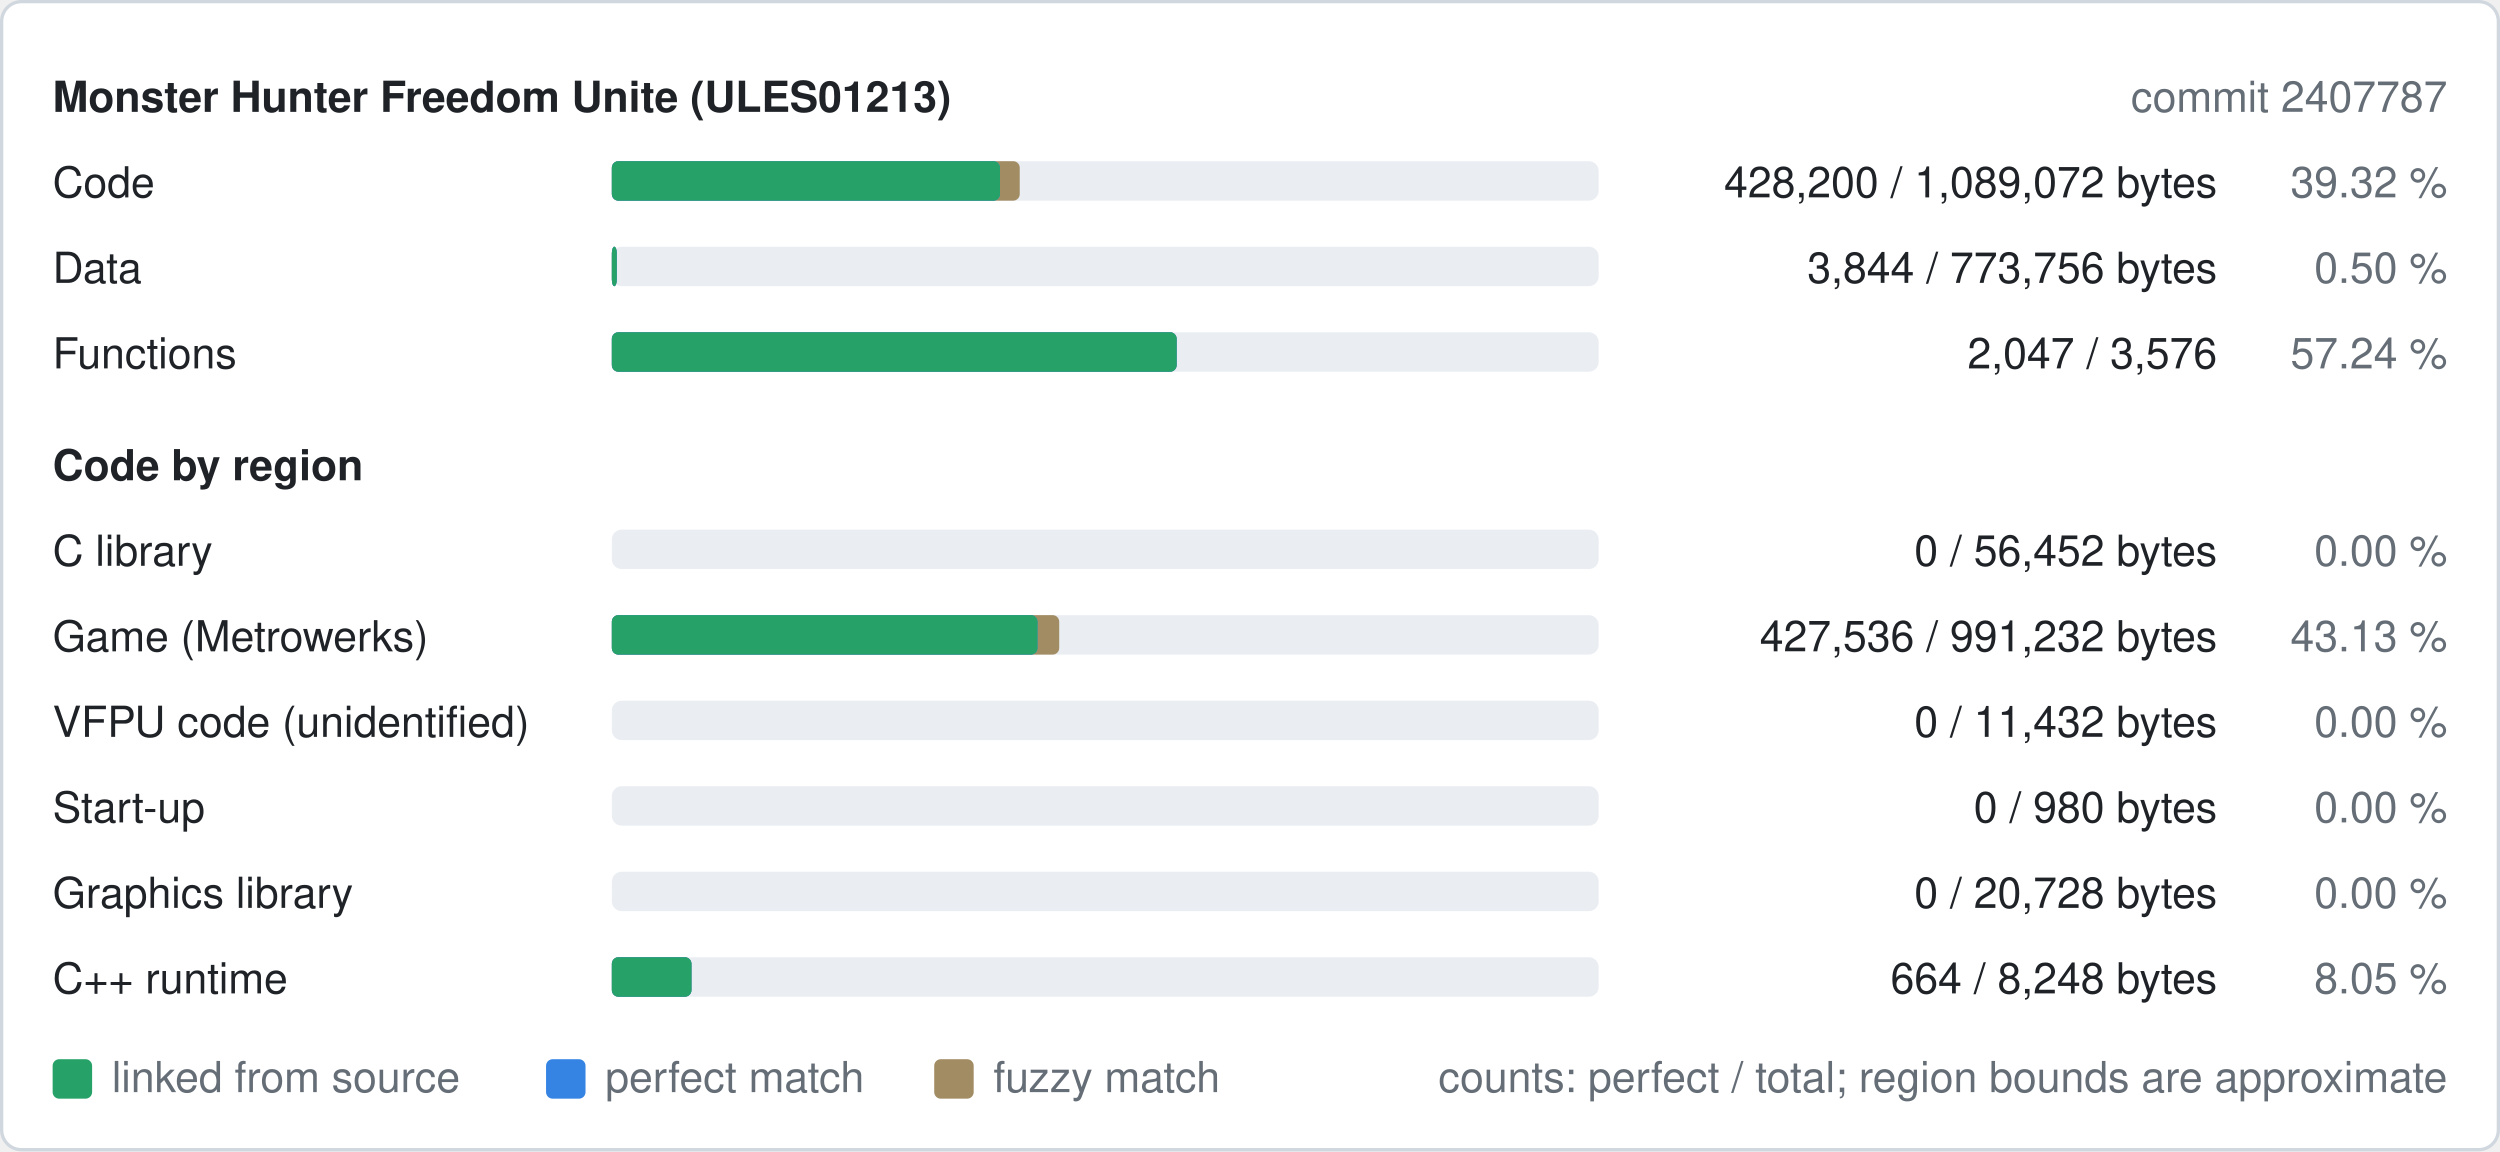
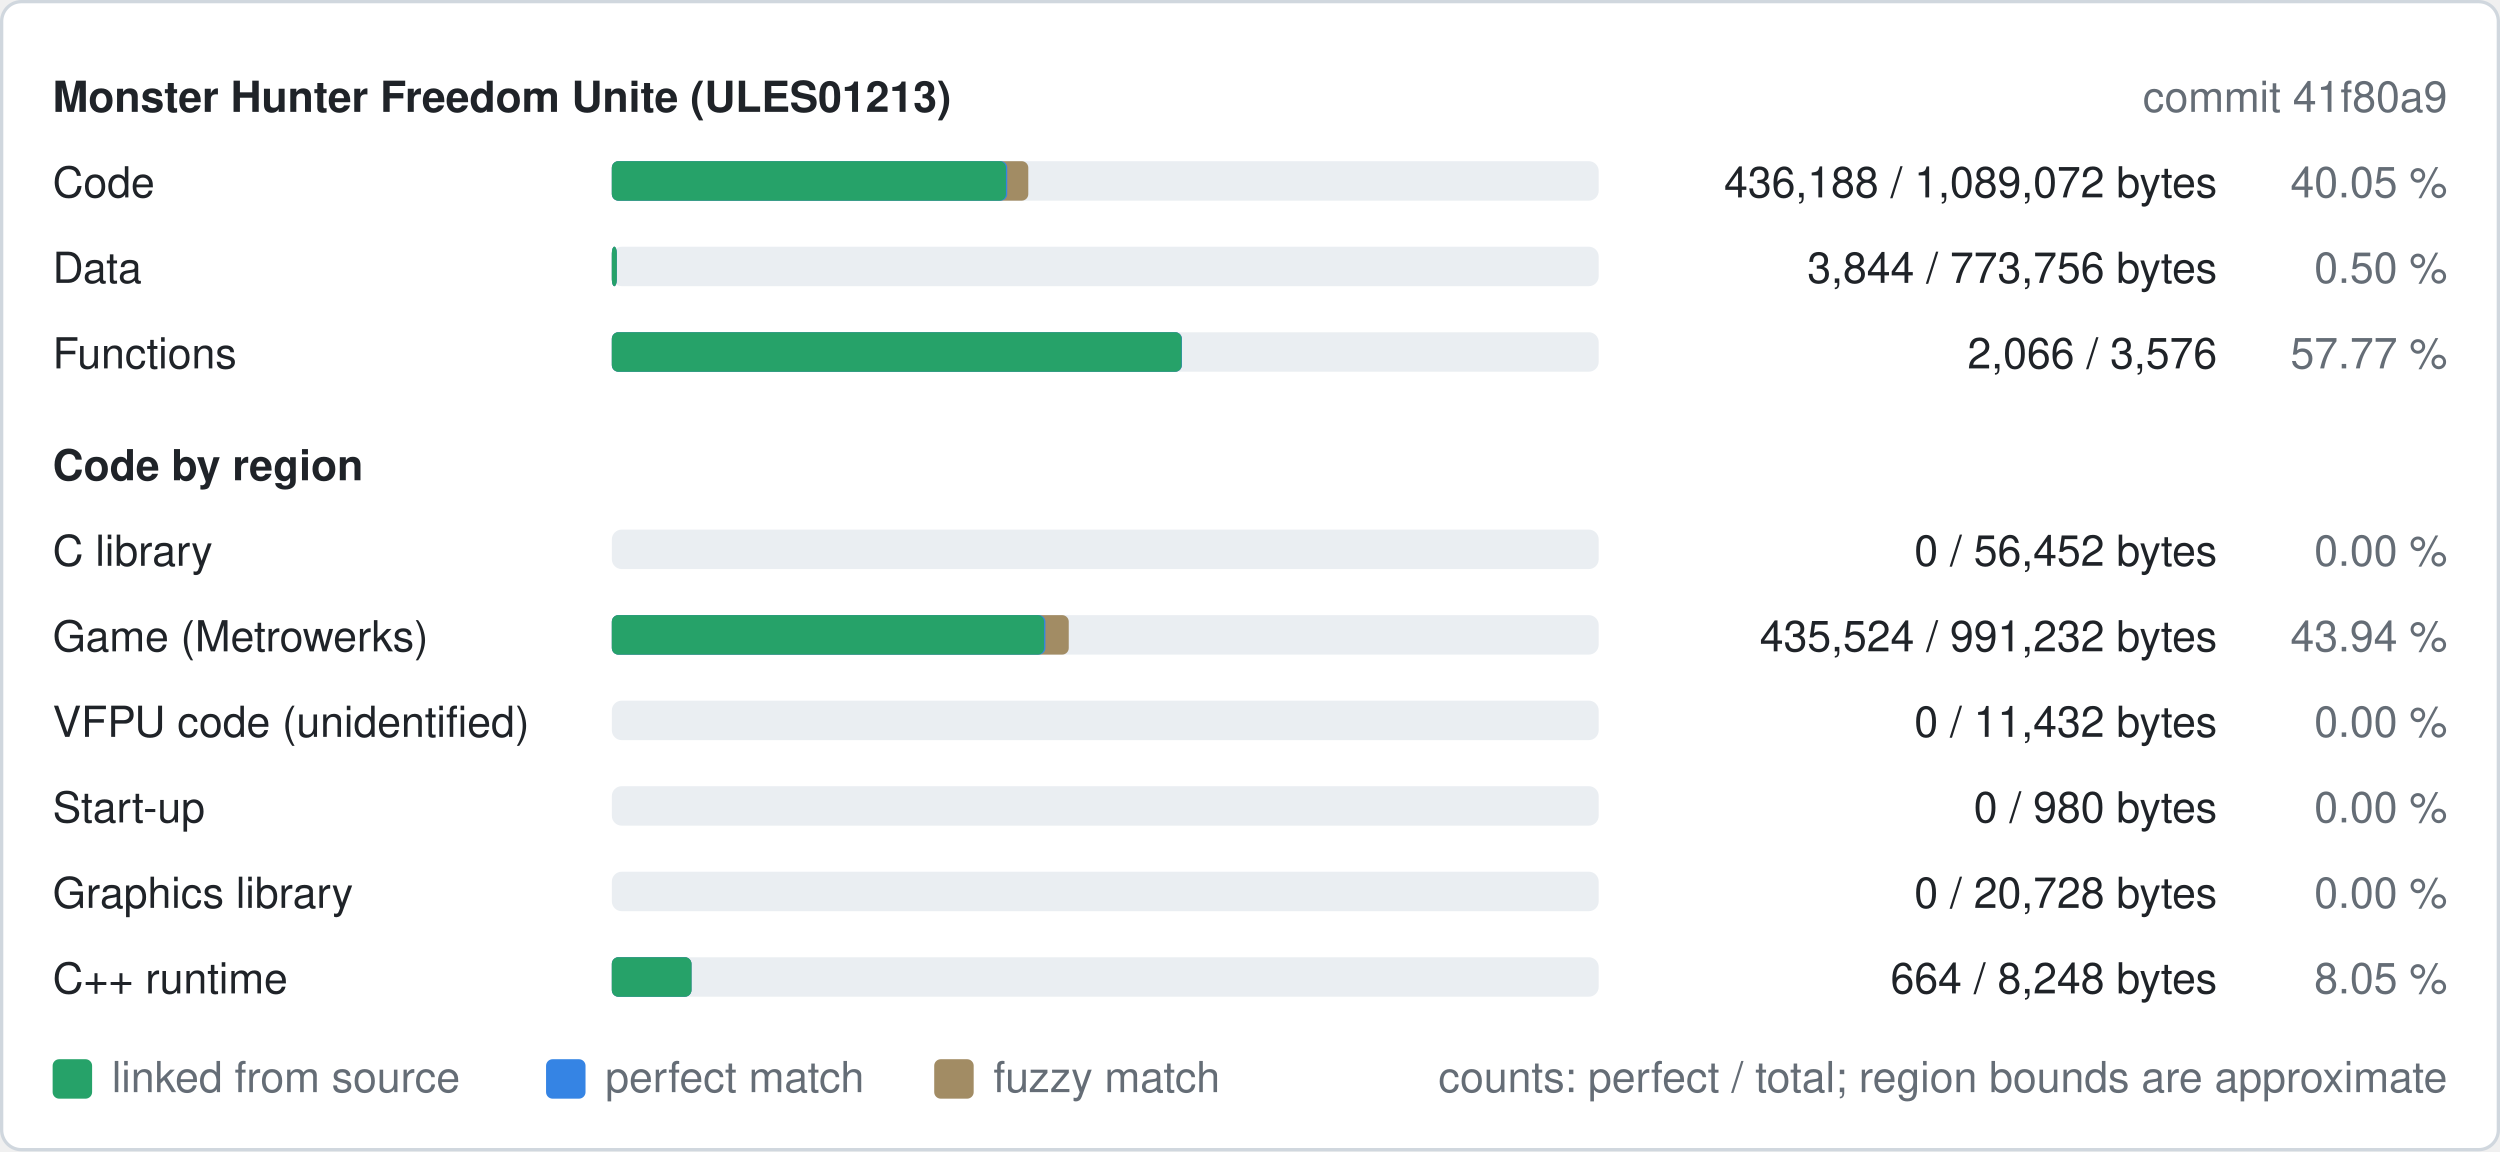
<svg xmlns="http://www.w3.org/2000/svg" width="760" height="350" viewBox="0 0 760 350" role="img" aria-label="Decompilation progress of ULES01213">
  <style>
text{font-family:-apple-system,BlinkMacSystemFont,"Segoe UI",Helvetica,Arial,sans-serif;font-size:13px}
.b{font-weight:600}
.bg{fill:#ffffff;stroke:#d0d7de}.t{fill:#1f2328}.m{fill:#656d76}.track{fill:#eaeef2}.fuzzy{fill:#a28c64}.perfect{fill:#3584e4}.linked{fill:#26a269}
@media (prefers-color-scheme: dark){.bg{fill:#0d1117;stroke:#30363d}.t{fill:#e6edf3}.m{fill:#8d96a0}.track{fill:#21262d}.fuzzy{fill:#a28c64}.perfect{fill:#3584e4}.linked{fill:#2ec27e}}
</style>
  <rect class="bg" x="0.5" y="0.5" width="759" height="349" rx="6" />
  <text class="t b" x="16" y="34">Monster Hunter Freedom Unite (ULES01213)</text>
-   <text class="m" x="744" y="34" text-anchor="end">commit 2407787</text>
+   <text class="m" x="744" y="34" text-anchor="end">commit 41f80a9</text>
  <text class="t" x="16" y="60">Code</text>
  <rect class="track" x="186" y="49" width="300" height="12" rx="3" />
-   <rect class="fuzzy" x="186" y="49" width="124.0" height="12" rx="2" />
-   <rect class="perfect" x="186" y="49" width="118.0" height="12" rx="2" />
-   <rect class="linked" x="186" y="49" width="118.0" height="12" rx="2" />
-   <text class="t" x="674" y="60" text-anchor="end">428,200 / 1,089,072 bytes</text>
-   <text class="m" x="744" y="60" text-anchor="end">39.32 %</text>
+   <rect class="fuzzy" x="186" y="49" width="126.6" height="12" rx="2" />
+   <rect class="perfect" x="186" y="49" width="120.2" height="12" rx="2" />
+   <rect class="linked" x="186" y="49" width="119.8" height="12" rx="2" />
+   <text class="t" x="674" y="60" text-anchor="end">436,188 / 1,089,072 bytes</text>
+   <text class="m" x="744" y="60" text-anchor="end">40.05 %</text>
  <text class="t" x="16" y="86">Data</text>
  <rect class="track" x="186" y="75" width="300" height="12" rx="3" />
  <rect class="fuzzy" x="186" y="75" width="1.5" height="12" rx="2" />
  <rect class="perfect" x="186" y="75" width="1.5" height="12" rx="2" />
  <rect class="linked" x="186" y="75" width="1.5" height="12" rx="2" />
  <text class="t" x="674" y="86" text-anchor="end">3,844 / 773,756 bytes</text>
  <text class="m" x="744" y="86" text-anchor="end">0.50 %</text>
  <text class="t" x="16" y="112">Functions</text>
  <rect class="track" x="186" y="101" width="300" height="12" rx="3" />
-   <rect class="fuzzy" x="186" y="101" width="171.7" height="12" rx="2" />
-   <rect class="perfect" x="186" y="101" width="171.7" height="12" rx="2" />
-   <rect class="linked" x="186" y="101" width="171.7" height="12" rx="2" />
-   <text class="t" x="674" y="112" text-anchor="end">2,047 / 3,576</text>
-   <text class="m" x="744" y="112" text-anchor="end">57.24 %</text>
+   <rect class="fuzzy" x="186" y="101" width="173.3" height="12" rx="2" />
+   <rect class="perfect" x="186" y="101" width="173.3" height="12" rx="2" />
+   <rect class="linked" x="186" y="101" width="173.2" height="12" rx="2" />
+   <text class="t" x="674" y="112" text-anchor="end">2,066 / 3,576</text>
+   <text class="m" x="744" y="112" text-anchor="end">57.77 %</text>
  <text class="t b" x="16" y="146">Code by region</text>
  <text class="t" x="16" y="172">C library</text>
  <rect class="track" x="186" y="161" width="300" height="12" rx="3" />
  <text class="t" x="674" y="172" text-anchor="end">0 / 56,452 bytes</text>
  <text class="m" x="744" y="172" text-anchor="end">0.00 %</text>
  <text class="t" x="16" y="198">Game (Metrowerks)</text>
  <rect class="track" x="186" y="187" width="300" height="12" rx="3" />
-   <rect class="fuzzy" x="186" y="187" width="136.0" height="12" rx="2" />
-   <rect class="perfect" x="186" y="187" width="129.4" height="12" rx="2" />
-   <rect class="linked" x="186" y="187" width="129.4" height="12" rx="2" />
-   <text class="t" x="674" y="198" text-anchor="end">427,536 / 991,232 bytes</text>
-   <text class="m" x="744" y="198" text-anchor="end">43.13 %</text>
+   <rect class="fuzzy" x="186" y="187" width="138.9" height="12" rx="2" />
+   <rect class="perfect" x="186" y="187" width="131.8" height="12" rx="2" />
+   <rect class="linked" x="186" y="187" width="131.4" height="12" rx="2" />
+   <text class="t" x="674" y="198" text-anchor="end">435,524 / 991,232 bytes</text>
+   <text class="m" x="744" y="198" text-anchor="end">43.94 %</text>
  <text class="t" x="16" y="224">VFPU code (unidentified)</text>
  <rect class="track" x="186" y="213" width="300" height="12" rx="3" />
  <text class="t" x="674" y="224" text-anchor="end">0 / 11,432 bytes</text>
  <text class="m" x="744" y="224" text-anchor="end">0.00 %</text>
  <text class="t" x="16" y="250">Start-up</text>
  <rect class="track" x="186" y="239" width="300" height="12" rx="3" />
  <text class="t" x="674" y="250" text-anchor="end">0 / 980 bytes</text>
  <text class="m" x="744" y="250" text-anchor="end">0.00 %</text>
  <text class="t" x="16" y="276">Graphics library</text>
  <rect class="track" x="186" y="265" width="300" height="12" rx="3" />
  <text class="t" x="674" y="276" text-anchor="end">0 / 20,728 bytes</text>
  <text class="m" x="744" y="276" text-anchor="end">0.00 %</text>
  <text class="t" x="16" y="302">C++ runtime</text>
  <rect class="track" x="186" y="291" width="300" height="12" rx="3" />
  <rect class="fuzzy" x="186" y="291" width="24.2" height="12" rx="2" />
  <rect class="perfect" x="186" y="291" width="24.2" height="12" rx="2" />
  <rect class="linked" x="186" y="291" width="24.2" height="12" rx="2" />
  <text class="t" x="674" y="302" text-anchor="end">664 / 8,248 bytes</text>
  <text class="m" x="744" y="302" text-anchor="end">8.05 %</text>
  <rect class="linked" x="16" y="322" width="12" height="12" rx="2" />
  <text class="m" x="34" y="332">linked from source</text>
  <rect class="perfect" x="166" y="322" width="12" height="12" rx="2" />
  <text class="m" x="184" y="332">perfect match</text>
  <rect class="fuzzy" x="284" y="322" width="12" height="12" rx="2" />
  <text class="m" x="302" y="332">fuzzy match</text>
  <text class="m" x="744" y="332" text-anchor="end">counts: perfect / total; region bounds are approximate</text>
</svg>
